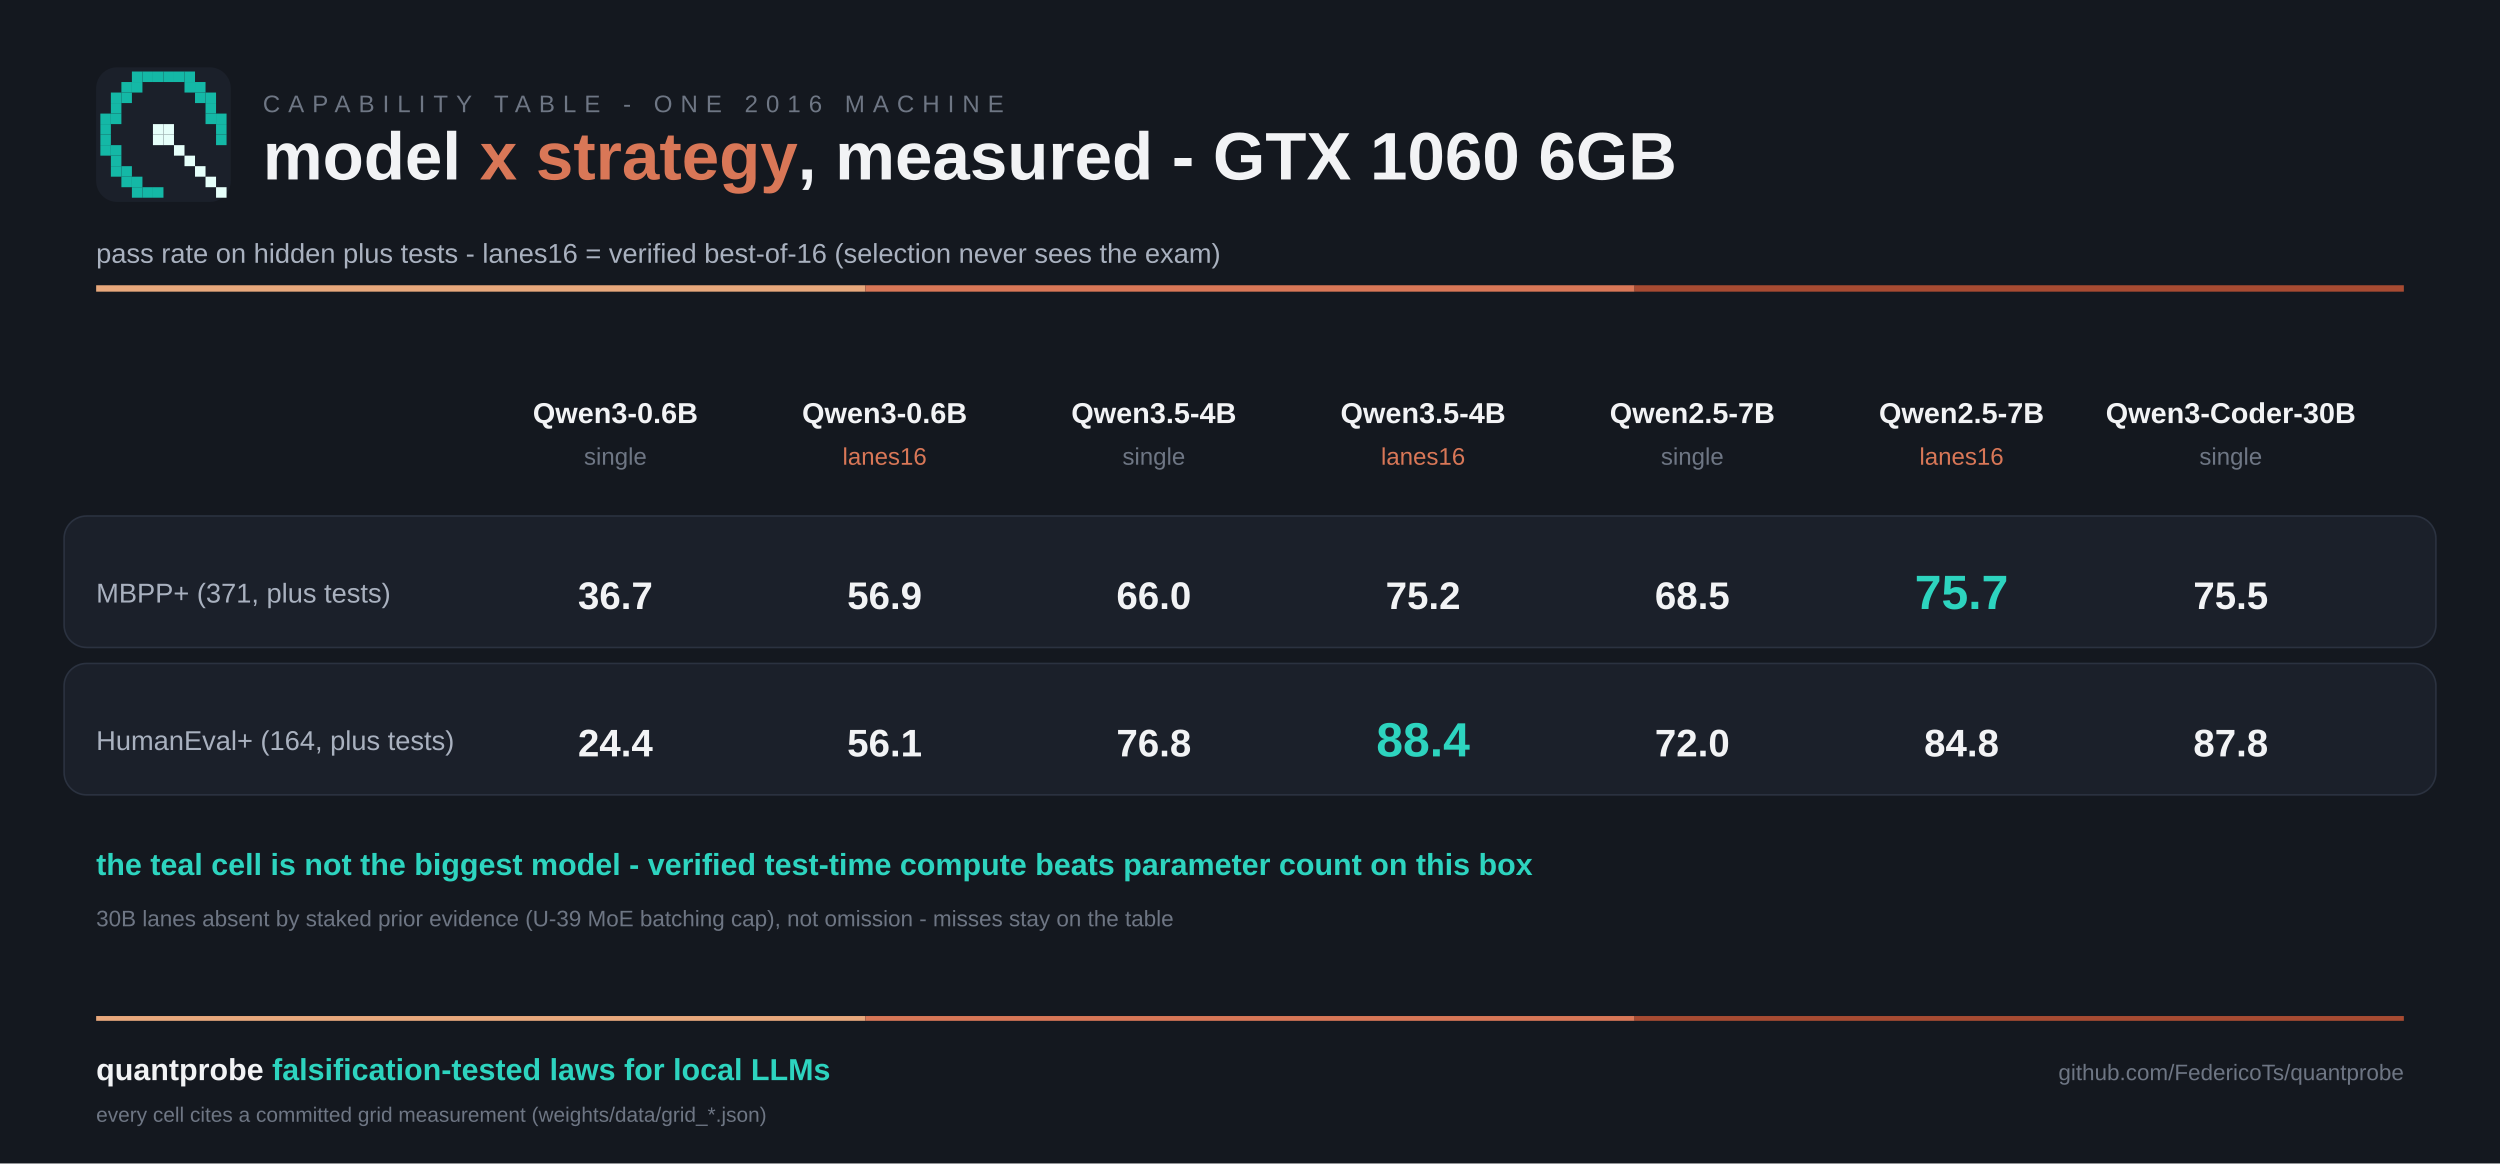
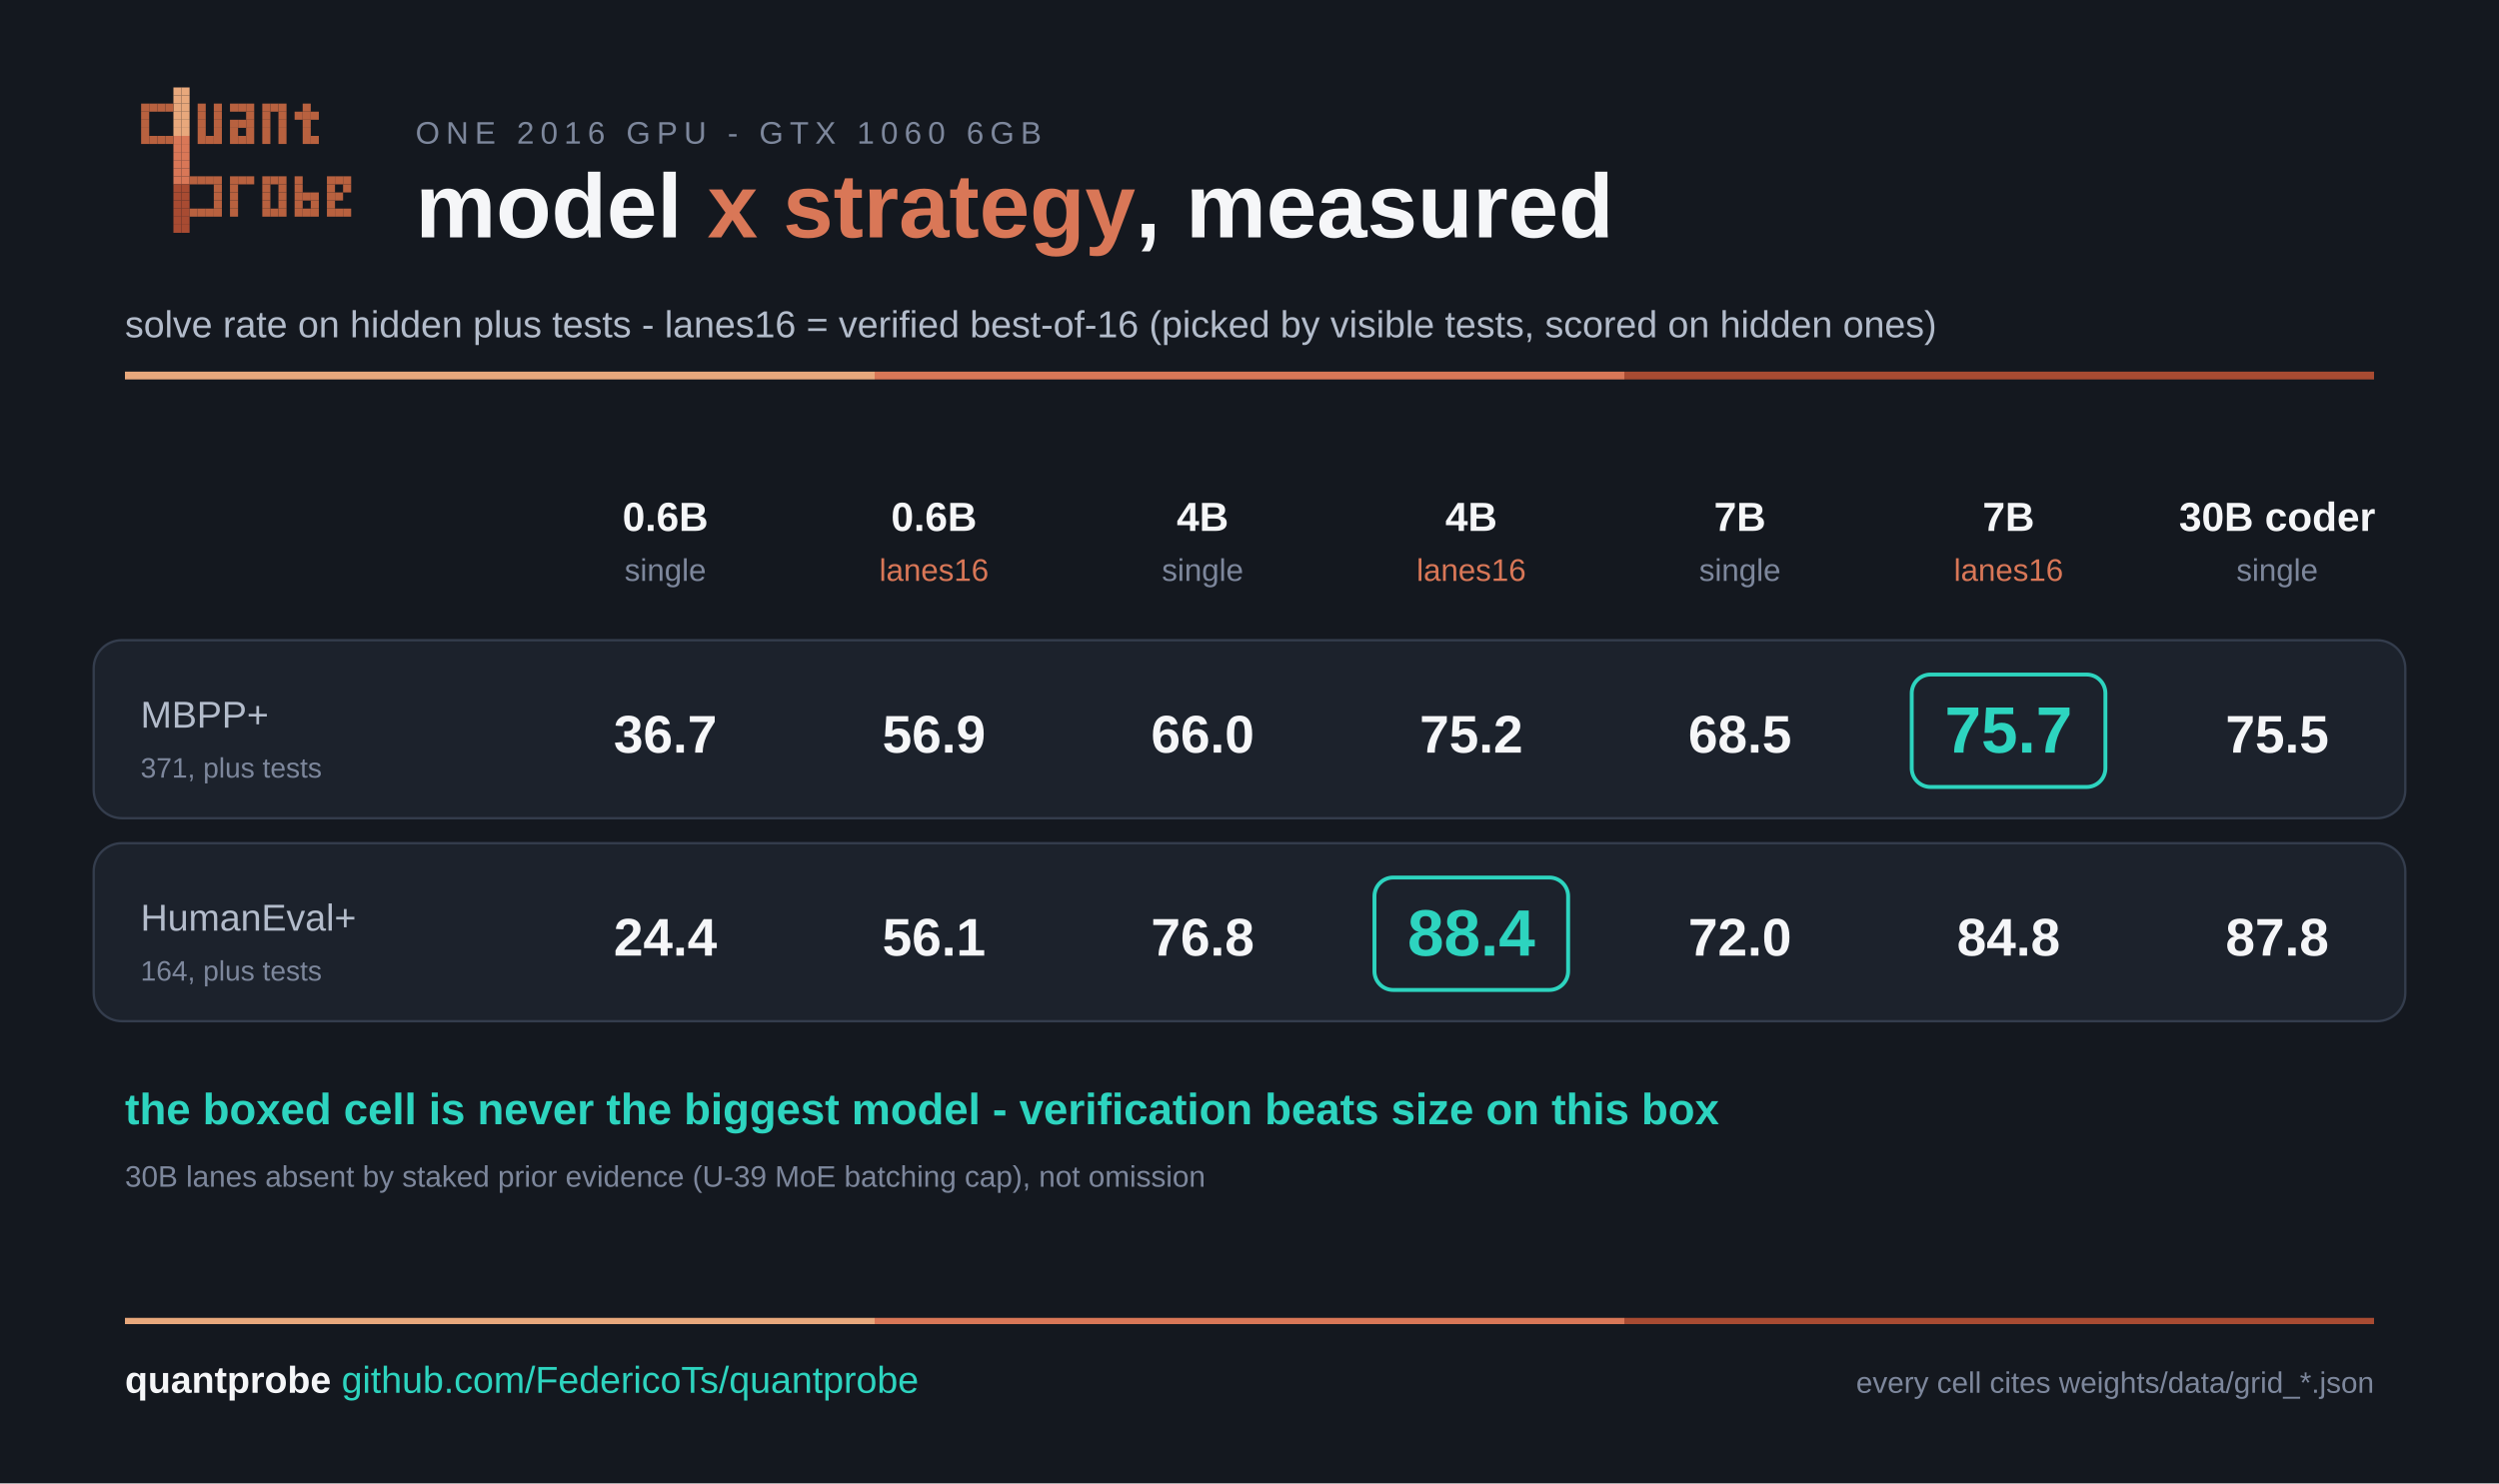
- <svg xmlns="http://www.w3.org/2000/svg" viewBox="0 0 1560 726" font-family="Segoe UI, Arial, sans-serif">
-   <rect width="1560" height="726" fill="#14181f" />
-   <g transform="translate(60,42) scale(0.65625)">
-     <rect width="128" height="128" rx="20" fill="#1b202a" />
-     <rect x="34" y="4" width="10" height="10" fill="#14b8a6" />
-     <rect x="44" y="4" width="10" height="10" fill="#14b8a6" />
-     <rect x="54" y="4" width="10" height="10" fill="#14b8a6" />
-     <rect x="64" y="4" width="10" height="10" fill="#14b8a6" />
-     <rect x="74" y="4" width="10" height="10" fill="#14b8a6" />
-     <rect x="84" y="4" width="10" height="10" fill="#14b8a6" />
-     <rect x="24" y="14" width="10" height="10" fill="#14b8a6" />
-     <rect x="34" y="14" width="10" height="10" fill="#14b8a6" />
-     <rect x="84" y="14" width="10" height="10" fill="#14b8a6" />
-     <rect x="94" y="14" width="10" height="10" fill="#14b8a6" />
-     <rect x="14" y="24" width="10" height="10" fill="#14b8a6" />
-     <rect x="24" y="24" width="10" height="10" fill="#14b8a6" />
-     <rect x="94" y="24" width="10" height="10" fill="#14b8a6" />
-     <rect x="104" y="24" width="10" height="10" fill="#14b8a6" />
-     <rect x="14" y="34" width="10" height="10" fill="#14b8a6" />
-     <rect x="104" y="34" width="10" height="10" fill="#14b8a6" />
-     <rect x="4" y="44" width="10" height="10" fill="#14b8a6" />
-     <rect x="14" y="44" width="10" height="10" fill="#14b8a6" />
-     <rect x="104" y="44" width="10" height="10" fill="#14b8a6" />
-     <rect x="114" y="44" width="10" height="10" fill="#14b8a6" />
-     <rect x="4" y="54" width="10" height="10" fill="#14b8a6" />
-     <rect x="54" y="54" width="10" height="10" fill="#e6fffa" />
-     <rect x="64" y="54" width="10" height="10" fill="#e6fffa" />
-     <rect x="114" y="54" width="10" height="10" fill="#14b8a6" />
-     <rect x="4" y="64" width="10" height="10" fill="#14b8a6" />
-     <rect x="54" y="64" width="10" height="10" fill="#e6fffa" />
-     <rect x="64" y="64" width="10" height="10" fill="#e6fffa" />
-     <rect x="114" y="64" width="10" height="10" fill="#14b8a6" />
-     <rect x="4" y="74" width="10" height="10" fill="#14b8a6" />
-     <rect x="14" y="74" width="10" height="10" fill="#14b8a6" />
-     <rect x="74" y="74" width="10" height="10" fill="#e6fffa" />
-     <rect x="14" y="84" width="10" height="10" fill="#14b8a6" />
-     <rect x="84" y="84" width="10" height="10" fill="#e6fffa" />
-     <rect x="14" y="94" width="10" height="10" fill="#14b8a6" />
-     <rect x="24" y="94" width="10" height="10" fill="#14b8a6" />
-     <rect x="94" y="94" width="10" height="10" fill="#e6fffa" />
-     <rect x="24" y="104" width="10" height="10" fill="#14b8a6" />
-     <rect x="34" y="104" width="10" height="10" fill="#14b8a6" />
-     <rect x="104" y="104" width="10" height="10" fill="#e6fffa" />
-     <rect x="34" y="114" width="10" height="10" fill="#14b8a6" />
-     <rect x="44" y="114" width="10" height="10" fill="#14b8a6" />
-     <rect x="54" y="114" width="10" height="10" fill="#14b8a6" />
-     <rect x="114" y="114" width="10" height="10" fill="#e6fffa" />
+ <svg xmlns="http://www.w3.org/2000/svg" viewBox="0 0 1600 950" font-family="Segoe UI, Arial, sans-serif">
+   <rect width="1600" height="950" fill="#14181f" />
+   <g transform="translate(80,56) scale(0.4310345)">
+     <rect x="72" y="0" width="12" height="12" fill="#e8a87c" />
+     <rect x="84" y="0" width="12" height="12" fill="#e8a87c" />
+     <rect x="72" y="12" width="12" height="12" fill="#e8a87c" />
+     <rect x="84" y="12" width="12" height="12" fill="#e8a87c" />
+     <rect x="72" y="24" width="12" height="12" fill="#e8a87c" />
+     <rect x="84" y="24" width="12" height="12" fill="#e8a87c" />
+     <rect x="72" y="36" width="12" height="12" fill="#e8a87c" />
+     <rect x="84" y="36" width="12" height="12" fill="#e8a87c" />
+     <rect x="72" y="48" width="12" height="12" fill="#e8a87c" />
+     <rect x="84" y="48" width="12" height="12" fill="#e8a87c" />
+     <rect x="72" y="60" width="12" height="12" fill="#e8a87c" />
+     <rect x="84" y="60" width="12" height="12" fill="#e8a87c" />
+     <rect x="72" y="72" width="12" height="12" fill="#d97757" />
+     <rect x="84" y="72" width="12" height="12" fill="#d97757" />
+     <rect x="72" y="84" width="12" height="12" fill="#d97757" />
+     <rect x="84" y="84" width="12" height="12" fill="#d97757" />
+     <rect x="72" y="96" width="12" height="12" fill="#d97757" />
+     <rect x="84" y="96" width="12" height="12" fill="#d97757" />
+     <rect x="72" y="108" width="12" height="12" fill="#d97757" />
+     <rect x="84" y="108" width="12" height="12" fill="#d97757" />
+     <rect x="72" y="120" width="12" height="12" fill="#d97757" />
+     <rect x="84" y="120" width="12" height="12" fill="#d97757" />
+     <rect x="72" y="132" width="12" height="12" fill="#d97757" />
+     <rect x="84" y="132" width="12" height="12" fill="#d97757" />
+     <rect x="72" y="144" width="12" height="12" fill="#a84b32" />
+     <rect x="84" y="144" width="12" height="12" fill="#a84b32" />
+     <rect x="72" y="156" width="12" height="12" fill="#a84b32" />
+     <rect x="84" y="156" width="12" height="12" fill="#a84b32" />
+     <rect x="72" y="168" width="12" height="12" fill="#a84b32" />
+     <rect x="84" y="168" width="12" height="12" fill="#a84b32" />
+     <rect x="72" y="180" width="12" height="12" fill="#a84b32" />
+     <rect x="84" y="180" width="12" height="12" fill="#a84b32" />
+     <rect x="72" y="192" width="12" height="12" fill="#a84b32" />
+     <rect x="84" y="192" width="12" height="12" fill="#a84b32" />
+     <rect x="72" y="204" width="12" height="12" fill="#a84b32" />
+     <rect x="84" y="204" width="12" height="12" fill="#a84b32" />
+     <rect x="24" y="24" width="12" height="12" fill="#b8613f" />
+     <rect x="24" y="72" width="12" height="12" fill="#b8613f" />
+     <rect x="36" y="24" width="12" height="12" fill="#b8613f" />
+     <rect x="36" y="72" width="12" height="12" fill="#b8613f" />
+     <rect x="48" y="24" width="12" height="12" fill="#b8613f" />
+     <rect x="48" y="72" width="12" height="12" fill="#b8613f" />
+     <rect x="60" y="24" width="12" height="12" fill="#b8613f" />
+     <rect x="60" y="72" width="12" height="12" fill="#b8613f" />
+     <rect x="24" y="36" width="12" height="12" fill="#b8613f" />
+     <rect x="24" y="48" width="12" height="12" fill="#b8613f" />
+     <rect x="24" y="60" width="12" height="12" fill="#b8613f" />
+     <rect x="108" y="24" width="12" height="12" fill="#b8613f" />
+     <rect x="132" y="24" width="12" height="12" fill="#b8613f" />
+     <rect x="108" y="36" width="12" height="12" fill="#b8613f" />
+     <rect x="132" y="36" width="12" height="12" fill="#b8613f" />
+     <rect x="108" y="48" width="12" height="12" fill="#b8613f" />
+     <rect x="132" y="48" width="12" height="12" fill="#b8613f" />
+     <rect x="108" y="60" width="12" height="12" fill="#b8613f" />
+     <rect x="132" y="60" width="12" height="12" fill="#b8613f" />
+     <rect x="108" y="72" width="12" height="12" fill="#b8613f" />
+     <rect x="120" y="72" width="12" height="12" fill="#b8613f" />
+     <rect x="132" y="72" width="12" height="12" fill="#b8613f" />
+     <rect x="156" y="24" width="12" height="12" fill="#b8613f" />
+     <rect x="168" y="24" width="12" height="12" fill="#b8613f" />
+     <rect x="180" y="24" width="12" height="12" fill="#b8613f" />
+     <rect x="180" y="36" width="12" height="12" fill="#b8613f" />
+     <rect x="156" y="48" width="12" height="12" fill="#b8613f" />
+     <rect x="168" y="48" width="12" height="12" fill="#b8613f" />
+     <rect x="180" y="48" width="12" height="12" fill="#b8613f" />
+     <rect x="156" y="60" width="12" height="12" fill="#b8613f" />
+     <rect x="180" y="60" width="12" height="12" fill="#b8613f" />
+     <rect x="156" y="72" width="12" height="12" fill="#b8613f" />
+     <rect x="168" y="72" width="12" height="12" fill="#b8613f" />
+     <rect x="180" y="72" width="12" height="12" fill="#b8613f" />
+     <rect x="204" y="24" width="12" height="12" fill="#b8613f" />
+     <rect x="216" y="24" width="12" height="12" fill="#b8613f" />
+     <rect x="228" y="24" width="12" height="12" fill="#b8613f" />
+     <rect x="204" y="36" width="12" height="12" fill="#b8613f" />
+     <rect x="228" y="36" width="12" height="12" fill="#b8613f" />
+     <rect x="204" y="48" width="12" height="12" fill="#b8613f" />
+     <rect x="228" y="48" width="12" height="12" fill="#b8613f" />
+     <rect x="204" y="60" width="12" height="12" fill="#b8613f" />
+     <rect x="228" y="60" width="12" height="12" fill="#b8613f" />
+     <rect x="204" y="72" width="12" height="12" fill="#b8613f" />
+     <rect x="228" y="72" width="12" height="12" fill="#b8613f" />
+     <rect x="264" y="24" width="12" height="12" fill="#b8613f" />
+     <rect x="252" y="36" width="12" height="12" fill="#b8613f" />
+     <rect x="264" y="36" width="12" height="12" fill="#b8613f" />
+     <rect x="276" y="36" width="12" height="12" fill="#b8613f" />
+     <rect x="264" y="48" width="12" height="12" fill="#b8613f" />
+     <rect x="264" y="60" width="12" height="12" fill="#b8613f" />
+     <rect x="264" y="72" width="12" height="12" fill="#b8613f" />
+     <rect x="276" y="72" width="12" height="12" fill="#b8613f" />
+     <rect x="96" y="132" width="12" height="12" fill="#b8613f" />
+     <rect x="96" y="180" width="12" height="12" fill="#b8613f" />
+     <rect x="108" y="132" width="12" height="12" fill="#b8613f" />
+     <rect x="108" y="180" width="12" height="12" fill="#b8613f" />
+     <rect x="120" y="132" width="12" height="12" fill="#b8613f" />
+     <rect x="120" y="180" width="12" height="12" fill="#b8613f" />
+     <rect x="132" y="132" width="12" height="12" fill="#b8613f" />
+     <rect x="132" y="180" width="12" height="12" fill="#b8613f" />
+     <rect x="132" y="144" width="12" height="12" fill="#b8613f" />
+     <rect x="132" y="156" width="12" height="12" fill="#b8613f" />
+     <rect x="132" y="168" width="12" height="12" fill="#b8613f" />
+     <rect x="156" y="132" width="12" height="12" fill="#b8613f" />
+     <rect x="168" y="132" width="12" height="12" fill="#b8613f" />
+     <rect x="180" y="132" width="12" height="12" fill="#b8613f" />
+     <rect x="156" y="144" width="12" height="12" fill="#b8613f" />
+     <rect x="156" y="156" width="12" height="12" fill="#b8613f" />
+     <rect x="156" y="168" width="12" height="12" fill="#b8613f" />
+     <rect x="156" y="180" width="12" height="12" fill="#b8613f" />
+     <rect x="204" y="132" width="12" height="12" fill="#b8613f" />
+     <rect x="216" y="132" width="12" height="12" fill="#b8613f" />
+     <rect x="228" y="132" width="12" height="12" fill="#b8613f" />
+     <rect x="204" y="144" width="12" height="12" fill="#b8613f" />
+     <rect x="228" y="144" width="12" height="12" fill="#b8613f" />
+     <rect x="204" y="156" width="12" height="12" fill="#b8613f" />
+     <rect x="228" y="156" width="12" height="12" fill="#b8613f" />
+     <rect x="204" y="168" width="12" height="12" fill="#b8613f" />
+     <rect x="228" y="168" width="12" height="12" fill="#b8613f" />
+     <rect x="204" y="180" width="12" height="12" fill="#b8613f" />
+     <rect x="216" y="180" width="12" height="12" fill="#b8613f" />
+     <rect x="228" y="180" width="12" height="12" fill="#b8613f" />
+     <rect x="252" y="132" width="12" height="12" fill="#b8613f" />
+     <rect x="252" y="144" width="12" height="12" fill="#b8613f" />
+     <rect x="252" y="156" width="12" height="12" fill="#b8613f" />
+     <rect x="264" y="156" width="12" height="12" fill="#b8613f" />
+     <rect x="276" y="156" width="12" height="12" fill="#b8613f" />
+     <rect x="252" y="168" width="12" height="12" fill="#b8613f" />
+     <rect x="276" y="168" width="12" height="12" fill="#b8613f" />
+     <rect x="252" y="180" width="12" height="12" fill="#b8613f" />
+     <rect x="264" y="180" width="12" height="12" fill="#b8613f" />
+     <rect x="276" y="180" width="12" height="12" fill="#b8613f" />
+     <rect x="300" y="132" width="12" height="12" fill="#b8613f" />
+     <rect x="312" y="132" width="12" height="12" fill="#b8613f" />
+     <rect x="324" y="132" width="12" height="12" fill="#b8613f" />
+     <rect x="300" y="144" width="12" height="12" fill="#b8613f" />
+     <rect x="324" y="144" width="12" height="12" fill="#b8613f" />
+     <rect x="300" y="156" width="12" height="12" fill="#b8613f" />
+     <rect x="312" y="156" width="12" height="12" fill="#b8613f" />
+     <rect x="300" y="168" width="12" height="12" fill="#b8613f" />
+     <rect x="300" y="180" width="12" height="12" fill="#b8613f" />
+     <rect x="312" y="180" width="12" height="12" fill="#b8613f" />
+     <rect x="324" y="180" width="12" height="12" fill="#b8613f" />
  </g>
-   <text x="164" y="70" fill="#6e7684" font-size="15" letter-spacing="5">CAPABILITY TABLE - ONE 2016 MACHINE</text>
-   <text x="164" y="112" fill="#f2f3f5" font-size="42" font-weight="bold">model <tspan fill="#d97757">x strategy</tspan>, measured - GTX 1060 6GB</text>
-   <text x="60" y="164" fill="#a9b1bf" font-size="17">pass rate on hidden plus tests - lanes16 = verified best-of-16 (selection never sees the exam)</text>
-   <rect x="60" y="178" width="480.0" height="4" fill="#e8a87c" />
-   <rect x="540.0" y="178" width="480.0" height="4" fill="#d97757" />
-   <rect x="1020.0" y="178" width="480.0" height="4" fill="#a84b32" />
-   <text x="384.0" y="264" text-anchor="middle" fill="#f2f3f5" font-size="18" font-weight="bold">Qwen3-0.6B</text>
-   <text x="384.0" y="290" text-anchor="middle" fill="#6e7684" font-size="15">single</text>
-   <text x="552.0" y="264" text-anchor="middle" fill="#f2f3f5" font-size="18" font-weight="bold">Qwen3-0.6B</text>
-   <text x="552.0" y="290" text-anchor="middle" fill="#d97757" font-size="15">lanes16</text>
-   <text x="720.0" y="264" text-anchor="middle" fill="#f2f3f5" font-size="18" font-weight="bold">Qwen3.5-4B</text>
-   <text x="720.0" y="290" text-anchor="middle" fill="#6e7684" font-size="15">single</text>
-   <text x="888.0" y="264" text-anchor="middle" fill="#f2f3f5" font-size="18" font-weight="bold">Qwen3.5-4B</text>
-   <text x="888.0" y="290" text-anchor="middle" fill="#d97757" font-size="15">lanes16</text>
-   <text x="1056.0" y="264" text-anchor="middle" fill="#f2f3f5" font-size="18" font-weight="bold">Qwen2.5-7B</text>
-   <text x="1056.0" y="290" text-anchor="middle" fill="#6e7684" font-size="15">single</text>
-   <text x="1224.0" y="264" text-anchor="middle" fill="#f2f3f5" font-size="18" font-weight="bold">Qwen2.5-7B</text>
-   <text x="1224.0" y="290" text-anchor="middle" fill="#d97757" font-size="15">lanes16</text>
-   <text x="1392.0" y="264" text-anchor="middle" fill="#f2f3f5" font-size="18" font-weight="bold">Qwen3-Coder-30B</text>
-   <text x="1392.0" y="290" text-anchor="middle" fill="#6e7684" font-size="15">single</text>
-   <rect x="40" y="322" width="1480" height="82" rx="14" fill="#1b202a" stroke="#2b3240" stroke-width="1" />
-   <text x="60" y="376" fill="#a9b1bf" font-size="17">MBPP+ (371, plus tests)</text>
-   <text x="384.0" y="380" text-anchor="middle" fill="#f2f3f5" font-size="24" font-weight="bold">36.7</text>
-   <text x="552.0" y="380" text-anchor="middle" fill="#f2f3f5" font-size="24" font-weight="bold">56.9</text>
-   <text x="720.0" y="380" text-anchor="middle" fill="#f2f3f5" font-size="24" font-weight="bold">66.0</text>
-   <text x="888.0" y="380" text-anchor="middle" fill="#f2f3f5" font-size="24" font-weight="bold">75.2</text>
-   <text x="1056.0" y="380" text-anchor="middle" fill="#f2f3f5" font-size="24" font-weight="bold">68.5</text>
-   <text x="1224.0" y="380" text-anchor="middle" fill="#2dd4bf" font-size="30" font-weight="bold">75.7</text>
-   <text x="1392.0" y="380" text-anchor="middle" fill="#f2f3f5" font-size="24" font-weight="bold">75.5</text>
-   <rect x="40" y="414" width="1480" height="82" rx="14" fill="#1b202a" stroke="#2b3240" stroke-width="1" />
-   <text x="60" y="468" fill="#a9b1bf" font-size="17">HumanEval+ (164, plus tests)</text>
-   <text x="384.0" y="472" text-anchor="middle" fill="#f2f3f5" font-size="24" font-weight="bold">24.4</text>
-   <text x="552.0" y="472" text-anchor="middle" fill="#f2f3f5" font-size="24" font-weight="bold">56.1</text>
-   <text x="720.0" y="472" text-anchor="middle" fill="#f2f3f5" font-size="24" font-weight="bold">76.8</text>
-   <text x="888.0" y="472" text-anchor="middle" fill="#2dd4bf" font-size="30" font-weight="bold">88.4</text>
-   <text x="1056.0" y="472" text-anchor="middle" fill="#f2f3f5" font-size="24" font-weight="bold">72.0</text>
-   <text x="1224.0" y="472" text-anchor="middle" fill="#f2f3f5" font-size="24" font-weight="bold">84.8</text>
-   <text x="1392.0" y="472" text-anchor="middle" fill="#f2f3f5" font-size="24" font-weight="bold">87.8</text>
-   <text x="60" y="546" fill="#2dd4bf" font-size="19" font-weight="bold">the teal cell is not the biggest model - verified test-time compute beats parameter count on this box</text>
-   <text x="60" y="578" fill="#6e7684" font-size="14">30B lanes absent by staked prior evidence (U-39 MoE batching cap), not omission - misses stay on the table</text>
-   <rect x="60" y="634" width="480.0" height="3" fill="#e8a87c" />
-   <rect x="540.0" y="634" width="480.0" height="3" fill="#d97757" />
-   <rect x="1020.0" y="634" width="480.0" height="3" fill="#a84b32" />
-   <text x="60" y="674" fill="#f2f3f5" font-size="19" font-weight="bold">quantprobe  <tspan fill="#2dd4bf">falsification-tested laws for local LLMs</tspan>
+   <text x="266" y="92" fill="#7d879c" font-size="20" letter-spacing="4">ONE 2016 GPU - GTX 1060 6GB</text>
+   <text x="266" y="152" fill="#f5f6f8" font-size="58" font-weight="bold">model <tspan fill="#d97757">x strategy</tspan>, measured</text>
+   <text x="80" y="216" fill="#b3bccb" font-size="24">solve rate on hidden plus tests - lanes16 = verified best-of-16 (picked by visible tests, scored on hidden ones)</text>
+   <rect x="80" y="238" width="480.0" height="5" fill="#e8a87c" />
+   <rect x="560.0" y="238" width="480.0" height="5" fill="#d97757" />
+   <rect x="1040.0" y="238" width="480.0" height="5" fill="#a84b32" />
+   <text x="426.0" y="340" text-anchor="middle" fill="#f5f6f8" font-size="26" font-weight="bold">0.6B</text>
+   <text x="426.0" y="372" text-anchor="middle" fill="#7d879c" font-size="20">single</text>
+   <text x="598.0" y="340" text-anchor="middle" fill="#f5f6f8" font-size="26" font-weight="bold">0.6B</text>
+   <text x="598.0" y="372" text-anchor="middle" fill="#d97757" font-size="20">lanes16</text>
+   <text x="770.0" y="340" text-anchor="middle" fill="#f5f6f8" font-size="26" font-weight="bold">4B</text>
+   <text x="770.0" y="372" text-anchor="middle" fill="#7d879c" font-size="20">single</text>
+   <text x="942.0" y="340" text-anchor="middle" fill="#f5f6f8" font-size="26" font-weight="bold">4B</text>
+   <text x="942.0" y="372" text-anchor="middle" fill="#d97757" font-size="20">lanes16</text>
+   <text x="1114.0" y="340" text-anchor="middle" fill="#f5f6f8" font-size="26" font-weight="bold">7B</text>
+   <text x="1114.0" y="372" text-anchor="middle" fill="#7d879c" font-size="20">single</text>
+   <text x="1286.0" y="340" text-anchor="middle" fill="#f5f6f8" font-size="26" font-weight="bold">7B</text>
+   <text x="1286.0" y="372" text-anchor="middle" fill="#d97757" font-size="20">lanes16</text>
+   <text x="1458.0" y="340" text-anchor="middle" fill="#f5f6f8" font-size="26" font-weight="bold">30B coder</text>
+   <text x="1458.0" y="372" text-anchor="middle" fill="#7d879c" font-size="20">single</text>
+   <rect x="60" y="410" width="1480" height="114" rx="18" fill="#1c222c" stroke="#343d4d" stroke-width="1.5" />
+   <text x="90" y="466" fill="#b3bccb" font-size="24">MBPP+</text>
+   <text x="90" y="498" fill="#7d879c" font-size="18">371, plus tests</text>
+   <text x="426.0" y="482" text-anchor="middle" fill="#f5f6f8" font-size="34" font-weight="bold">36.7</text>
+   <text x="598.0" y="482" text-anchor="middle" fill="#f5f6f8" font-size="34" font-weight="bold">56.9</text>
+   <text x="770.0" y="482" text-anchor="middle" fill="#f5f6f8" font-size="34" font-weight="bold">66.0</text>
+   <text x="942.0" y="482" text-anchor="middle" fill="#f5f6f8" font-size="34" font-weight="bold">75.2</text>
+   <text x="1114.0" y="482" text-anchor="middle" fill="#f5f6f8" font-size="34" font-weight="bold">68.5</text>
+   <rect x="1224.0" y="432" width="124" height="72" rx="12" fill="none" stroke="#2dd4bf" stroke-width="2.5" />
+   <text x="1286.0" y="482" text-anchor="middle" fill="#2dd4bf" font-size="42" font-weight="bold">75.7</text>
+   <text x="1458.0" y="482" text-anchor="middle" fill="#f5f6f8" font-size="34" font-weight="bold">75.5</text>
+   <rect x="60" y="540" width="1480" height="114" rx="18" fill="#1c222c" stroke="#343d4d" stroke-width="1.5" />
+   <text x="90" y="596" fill="#b3bccb" font-size="24">HumanEval+</text>
+   <text x="90" y="628" fill="#7d879c" font-size="18">164, plus tests</text>
+   <text x="426.0" y="612" text-anchor="middle" fill="#f5f6f8" font-size="34" font-weight="bold">24.4</text>
+   <text x="598.0" y="612" text-anchor="middle" fill="#f5f6f8" font-size="34" font-weight="bold">56.1</text>
+   <text x="770.0" y="612" text-anchor="middle" fill="#f5f6f8" font-size="34" font-weight="bold">76.8</text>
+   <rect x="880.0" y="562" width="124" height="72" rx="12" fill="none" stroke="#2dd4bf" stroke-width="2.5" />
+   <text x="942.0" y="612" text-anchor="middle" fill="#2dd4bf" font-size="42" font-weight="bold">88.4</text>
+   <text x="1114.0" y="612" text-anchor="middle" fill="#f5f6f8" font-size="34" font-weight="bold">72.0</text>
+   <text x="1286.0" y="612" text-anchor="middle" fill="#f5f6f8" font-size="34" font-weight="bold">84.8</text>
+   <text x="1458.0" y="612" text-anchor="middle" fill="#f5f6f8" font-size="34" font-weight="bold">87.8</text>
+   <text x="80" y="720" fill="#2dd4bf" font-size="28" font-weight="bold">the boxed cell is never the biggest model - verification beats size on this box</text>
+   <text x="80" y="760" fill="#7d879c" font-size="19">30B lanes absent by staked prior evidence (U-39 MoE batching cap), not omission</text>
+   <rect x="80" y="844" width="480.0" height="4" fill="#e8a87c" />
+   <rect x="560.0" y="844" width="480.0" height="4" fill="#d97757" />
+   <rect x="1040.0" y="844" width="480.0" height="4" fill="#a84b32" />
+   <text x="80" y="892" fill="#f5f6f8" font-size="24" font-weight="bold">quantprobe  <tspan fill="#2dd4bf" font-weight="normal">github.com/FedericoTs/quantprobe</tspan>
  </text>
-   <text x="1500" y="674" text-anchor="end" fill="#6e7684" font-size="14">github.com/FedericoTs/quantprobe</text>
-   <text x="60" y="700" fill="#6e7684" font-size="13">every cell cites a committed grid measurement (weights/data/grid_*.json)</text>
+   <text x="1520" y="892" text-anchor="end" fill="#7d879c" font-size="19">every cell cites weights/data/grid_*.json</text>
</svg>
